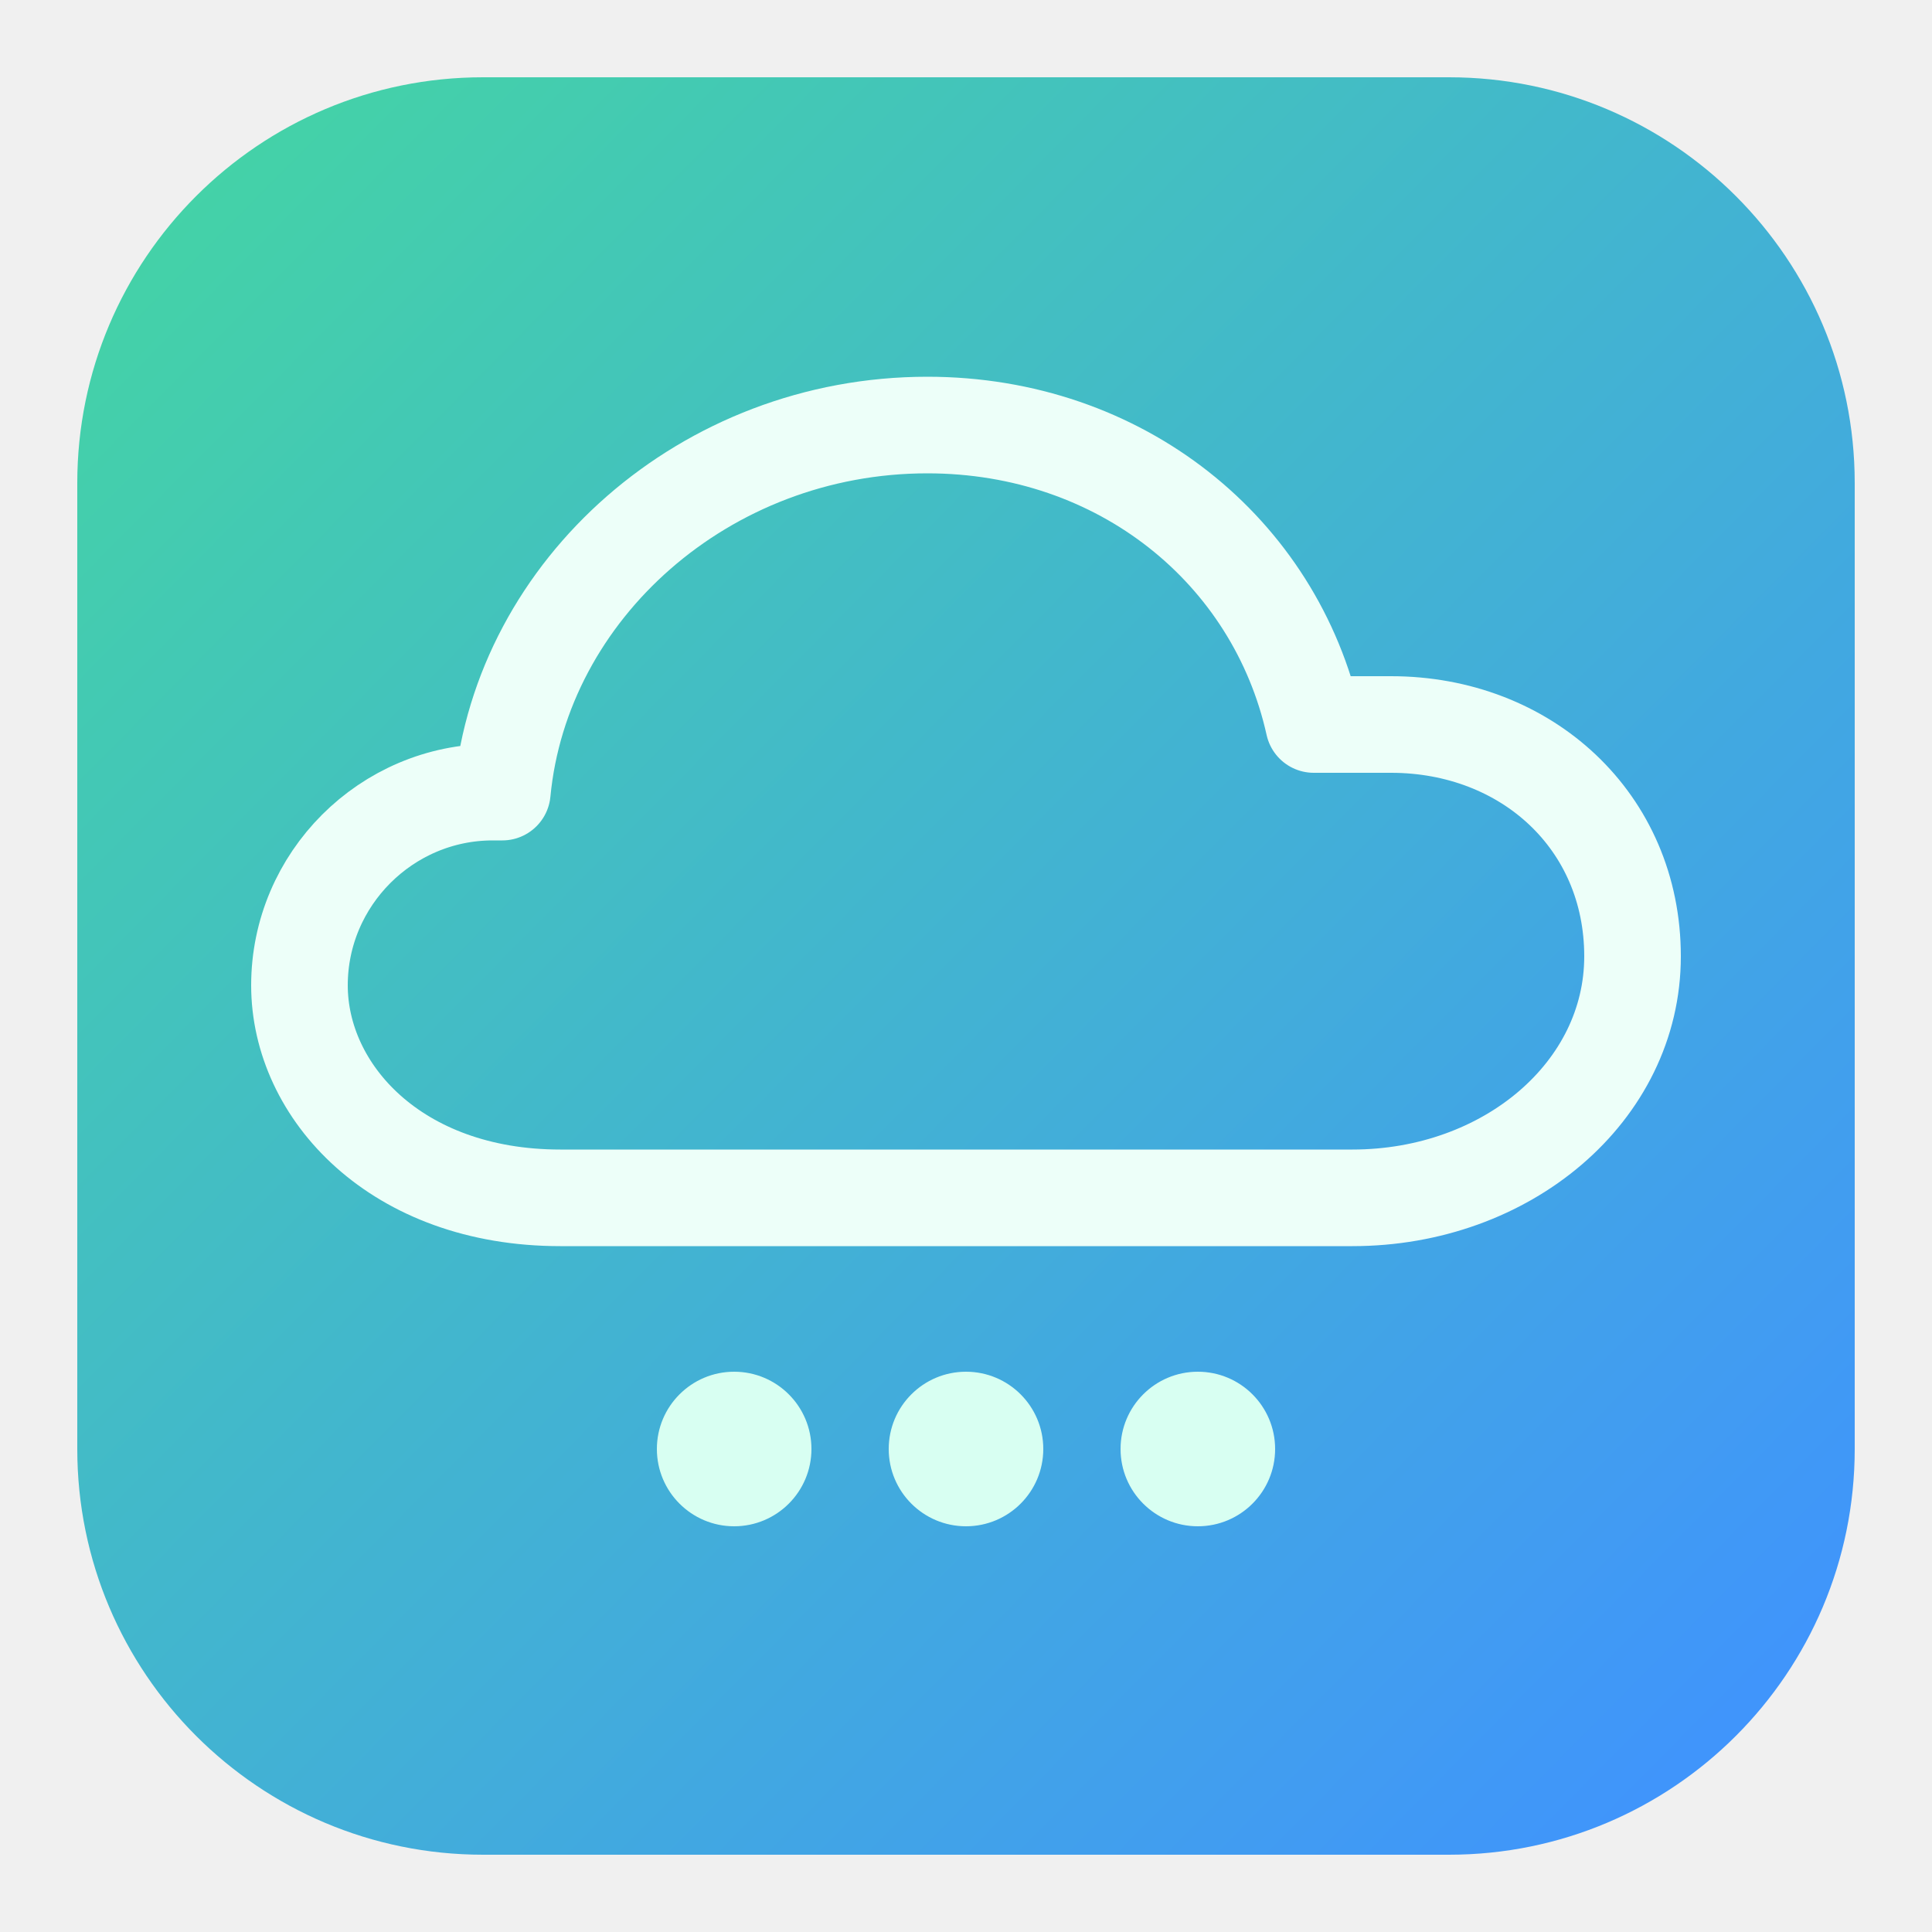
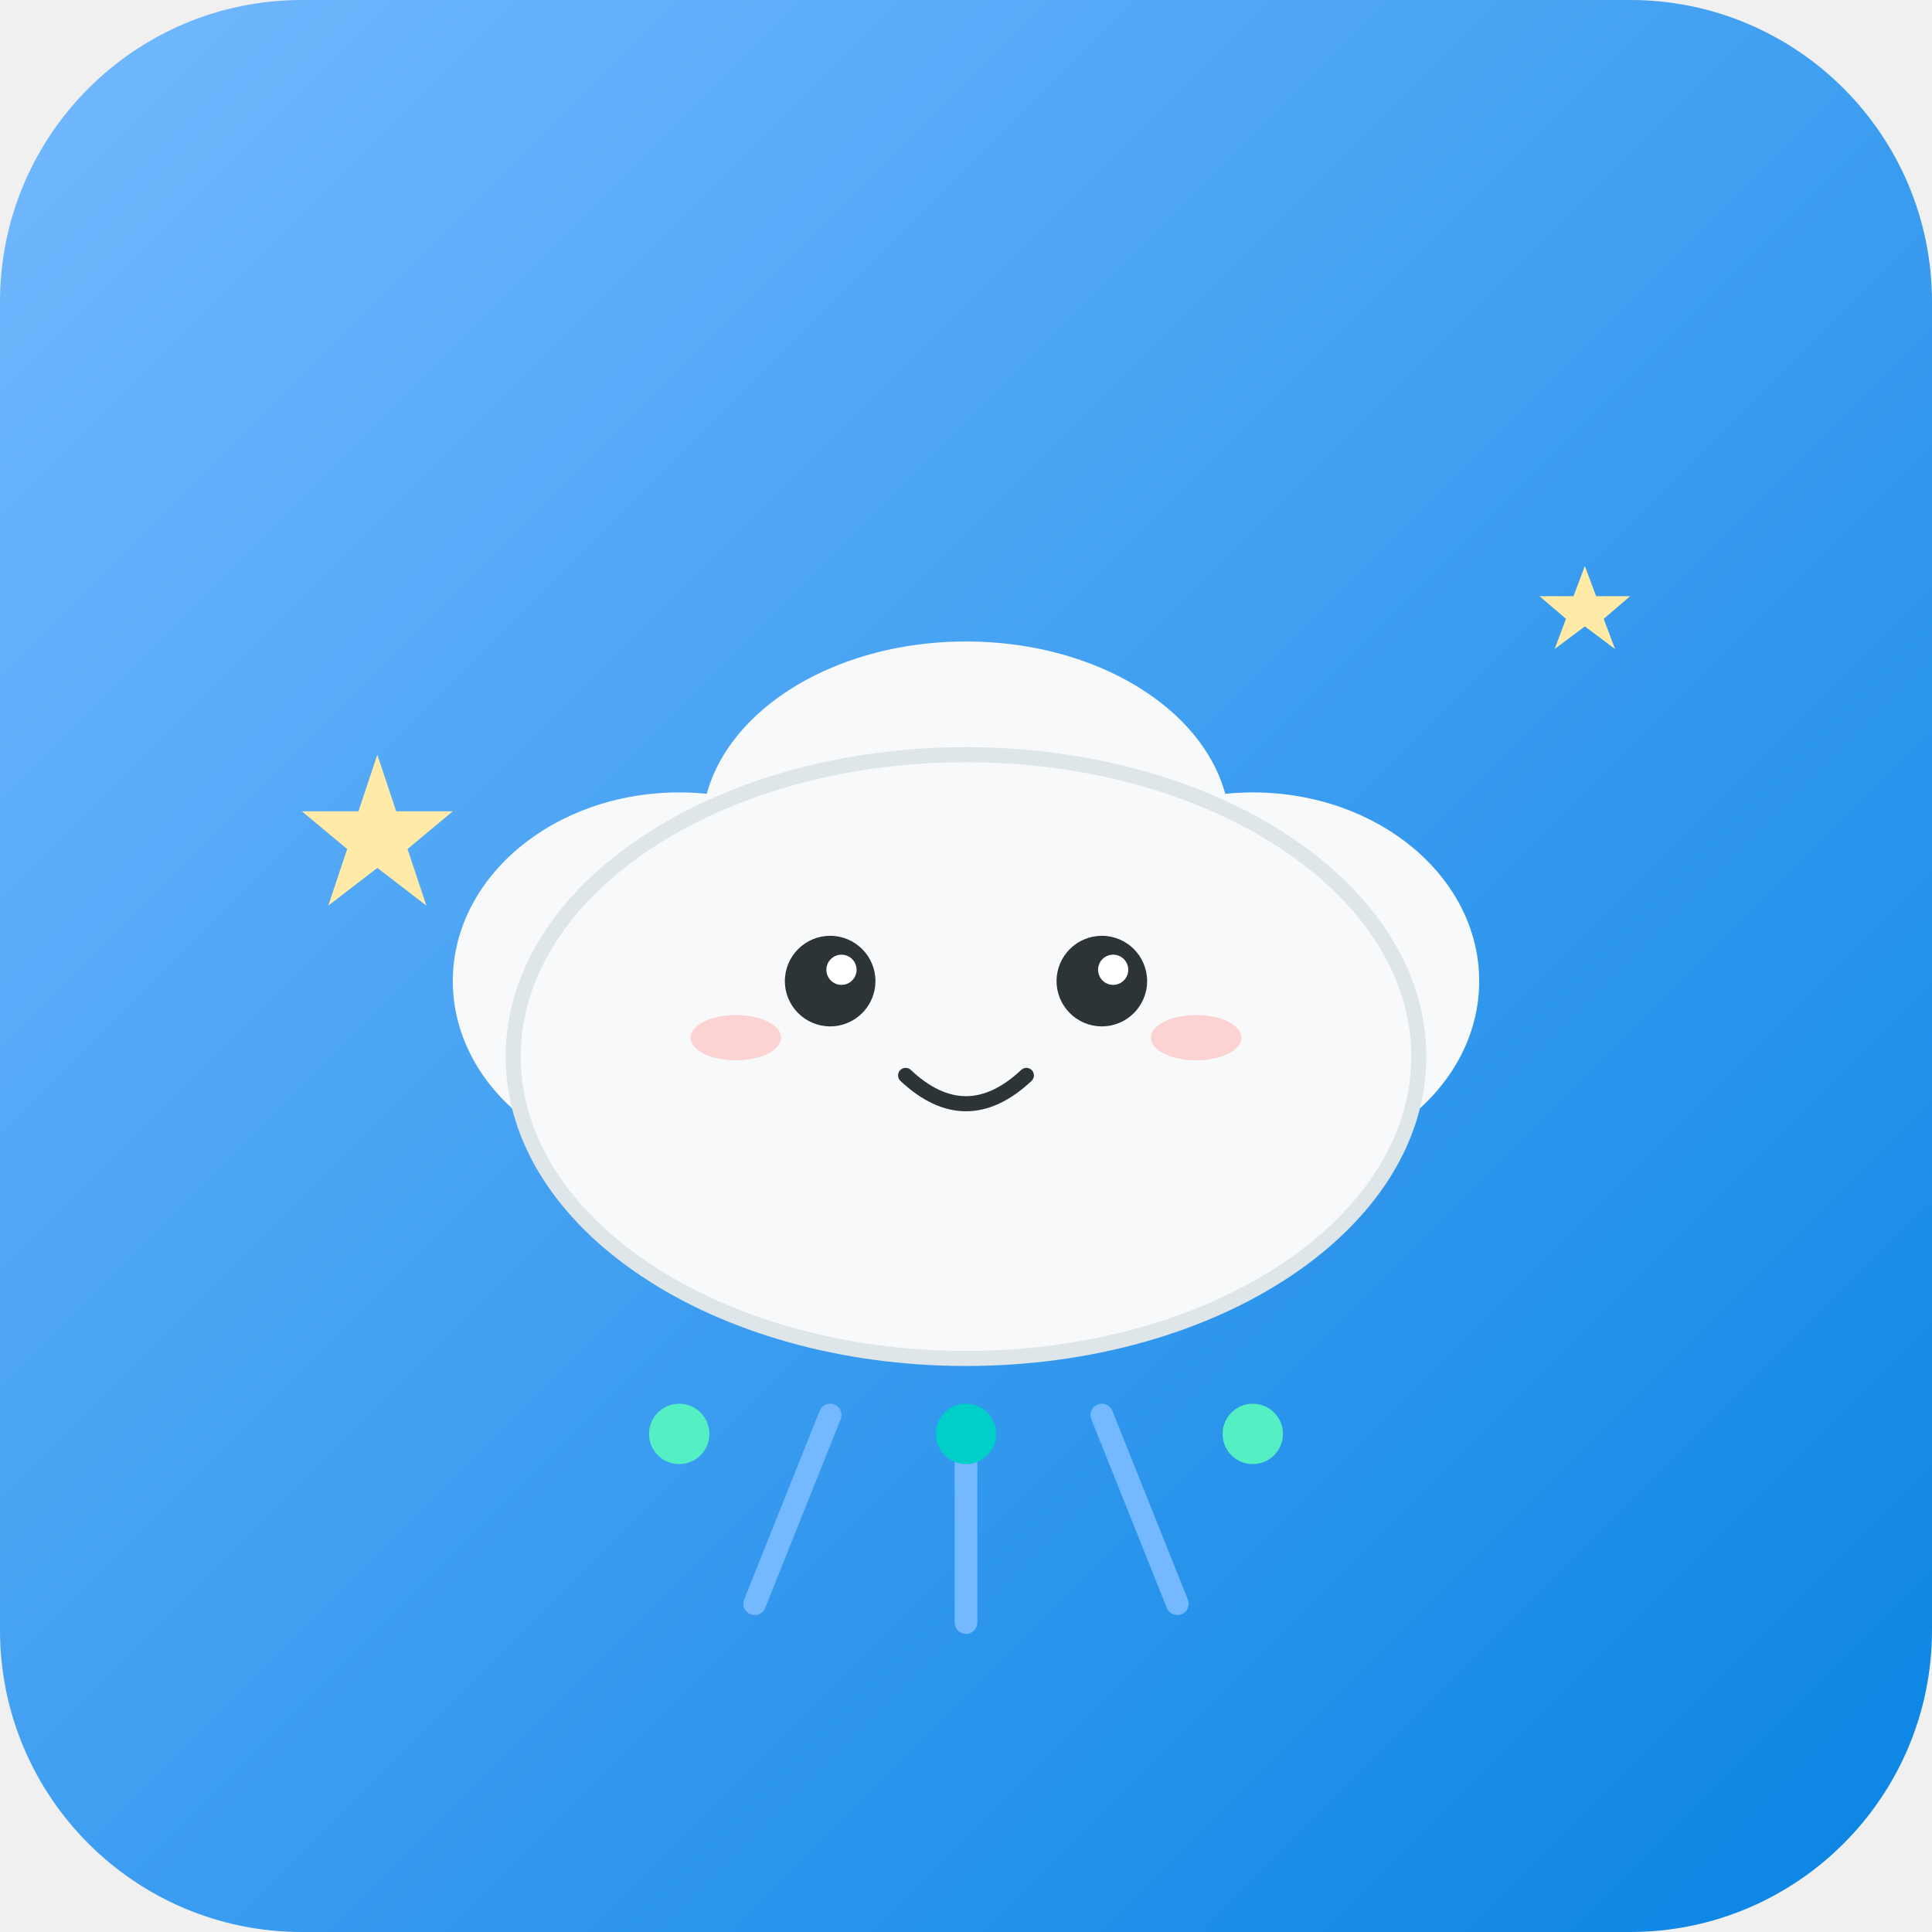
- <svg xmlns="http://www.w3.org/2000/svg" viewBox="0 0 200 200" fill="none">
+ <svg xmlns="http://www.w3.org/2000/svg" viewBox="0 0 512 512">
  <defs>
-     <linearGradient id="g6" x1="16" y1="18" x2="186" y2="186" gradientUnits="userSpaceOnUse">
-       <stop offset="0" stop-color="#44D3A6" />
-       <stop offset="1" stop-color="#4092FF" />
+     <linearGradient id="bg" x1="0%" y1="0%" x2="100%" y2="100%">
+       <stop offset="0%" style="stop-color:#74B9FF" />
+       <stop offset="100%" style="stop-color:#0984E3" />
    </linearGradient>
  </defs>
-   <rect x="8" y="8" width="184" height="184" rx="42" fill="url(#g6)" />
-   <path d="M58 124h82c16 0 29-11 29-25s-11-24-25-24h-8c-4-18-20-31-40-31-23 0-42 17-44 38h-1c-11 0-20 9-20 20s10 22 27 22Z" stroke="#EDFFF9" stroke-width="10" stroke-linejoin="round" />
-   <circle cx="76" cy="150" r="8" fill="#D8FFF2" />
-   <circle cx="100" cy="150" r="8" fill="#D8FFF2" />
-   <circle cx="124" cy="150" r="8" fill="#D8FFF2" />
+   <rect width="512" height="512" rx="80" fill="url(#bg)" />
+   <ellipse cx="256" cy="280" rx="120" ry="80" fill="#F8F9FA" />
+   <ellipse cx="180" cy="260" rx="60" ry="50" fill="#F8F9FA" />
+   <ellipse cx="332" cy="260" rx="60" ry="50" fill="#F8F9FA" />
+   <ellipse cx="256" cy="220" rx="70" ry="50" fill="#F8F9FA" />
+   <ellipse cx="256" cy="280" rx="120" ry="80" fill="none" stroke="#DFE6E9" stroke-width="4" />
+   <circle cx="220" cy="260" r="12" fill="#2D3436" />
+   <circle cx="292" cy="260" r="12" fill="#2D3436" />
+   <circle cx="223" cy="257" r="4" fill="white" />
+   <circle cx="295" cy="257" r="4" fill="white" />
+   <path d="M240 285 Q256 300 272 285" stroke="#2D3436" stroke-width="4" fill="none" stroke-linecap="round" />
+   <ellipse cx="195" cy="275" rx="12" ry="6" fill="#FFB8B8" opacity="0.6" />
+   <ellipse cx="317" cy="275" rx="12" ry="6" fill="#FFB8B8" opacity="0.6" />
+   <line x1="256" y1="380" x2="256" y2="430" stroke="#74B9FF" stroke-width="6" stroke-linecap="round" />
+   <line x1="220" y1="375" x2="200" y2="425" stroke="#74B9FF" stroke-width="6" stroke-linecap="round" />
+   <line x1="292" y1="375" x2="312" y2="425" stroke="#74B9FF" stroke-width="6" stroke-linecap="round" />
+   <circle cx="180" cy="380" r="8" fill="#55EFC4" />
+   <circle cx="256" cy="380" r="8" fill="#00CEC9" />
+   <circle cx="332" cy="380" r="8" fill="#55EFC4" />
+   <polygon points="100,200 105,215 120,215 108,225 113,240 100,230 87,240 92,225 80,215 95,215" fill="#FFEAA7" />
+   <polygon points="420,150 423,158 432,158 425,164 428,172 420,166 412,172 415,164 408,158 417,158" fill="#FFEAA7" />
</svg>
